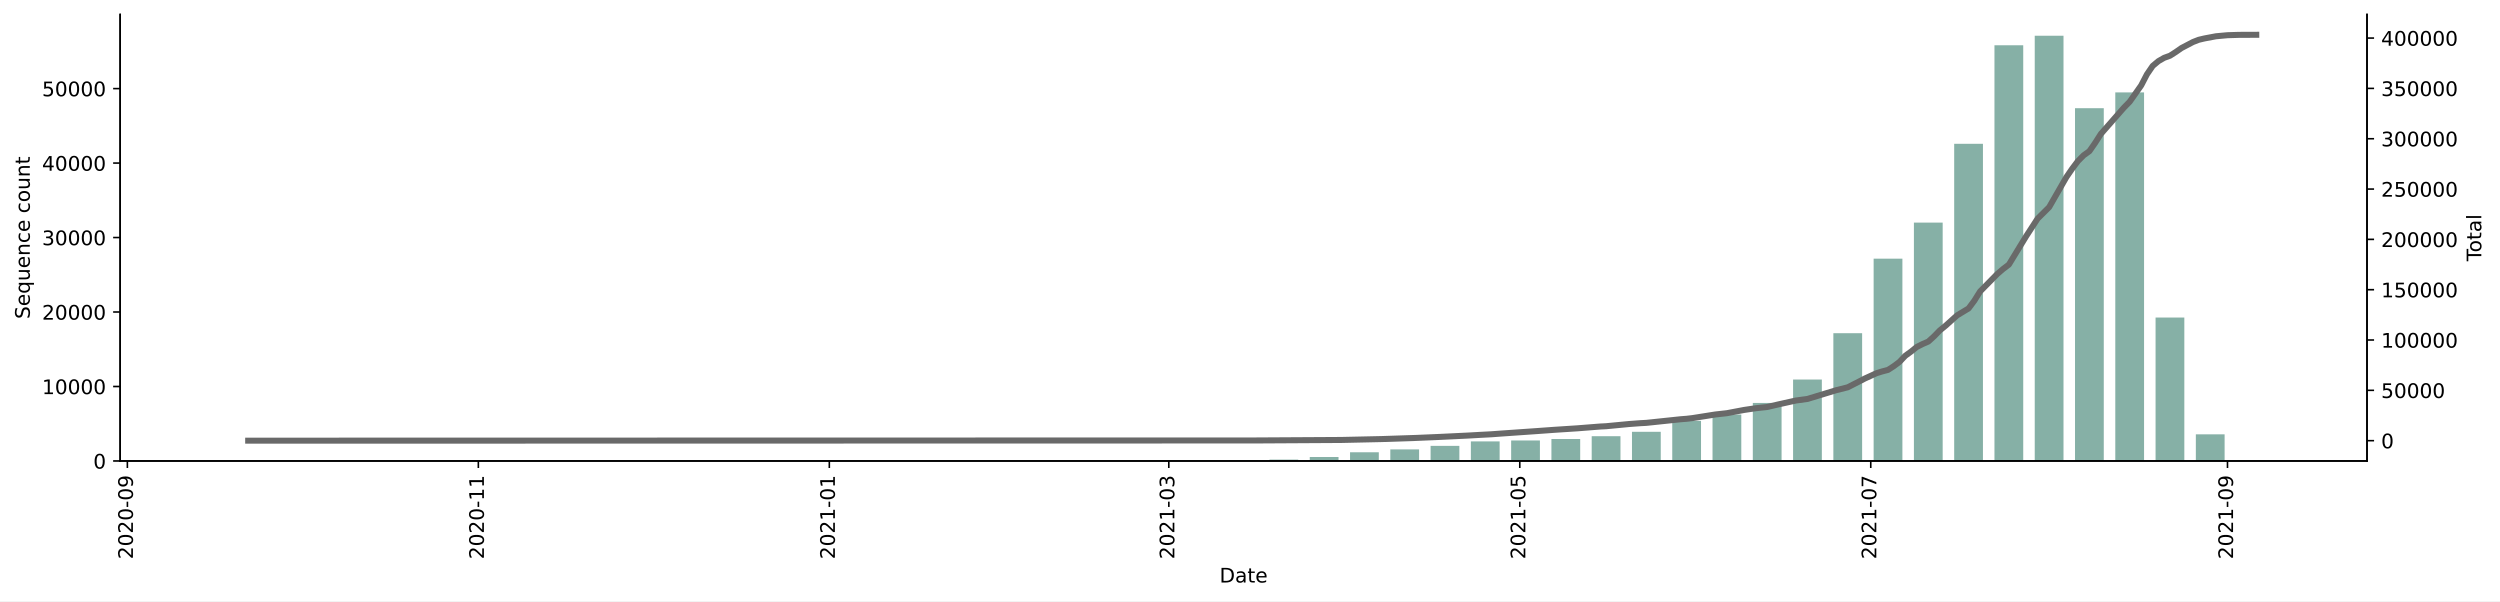
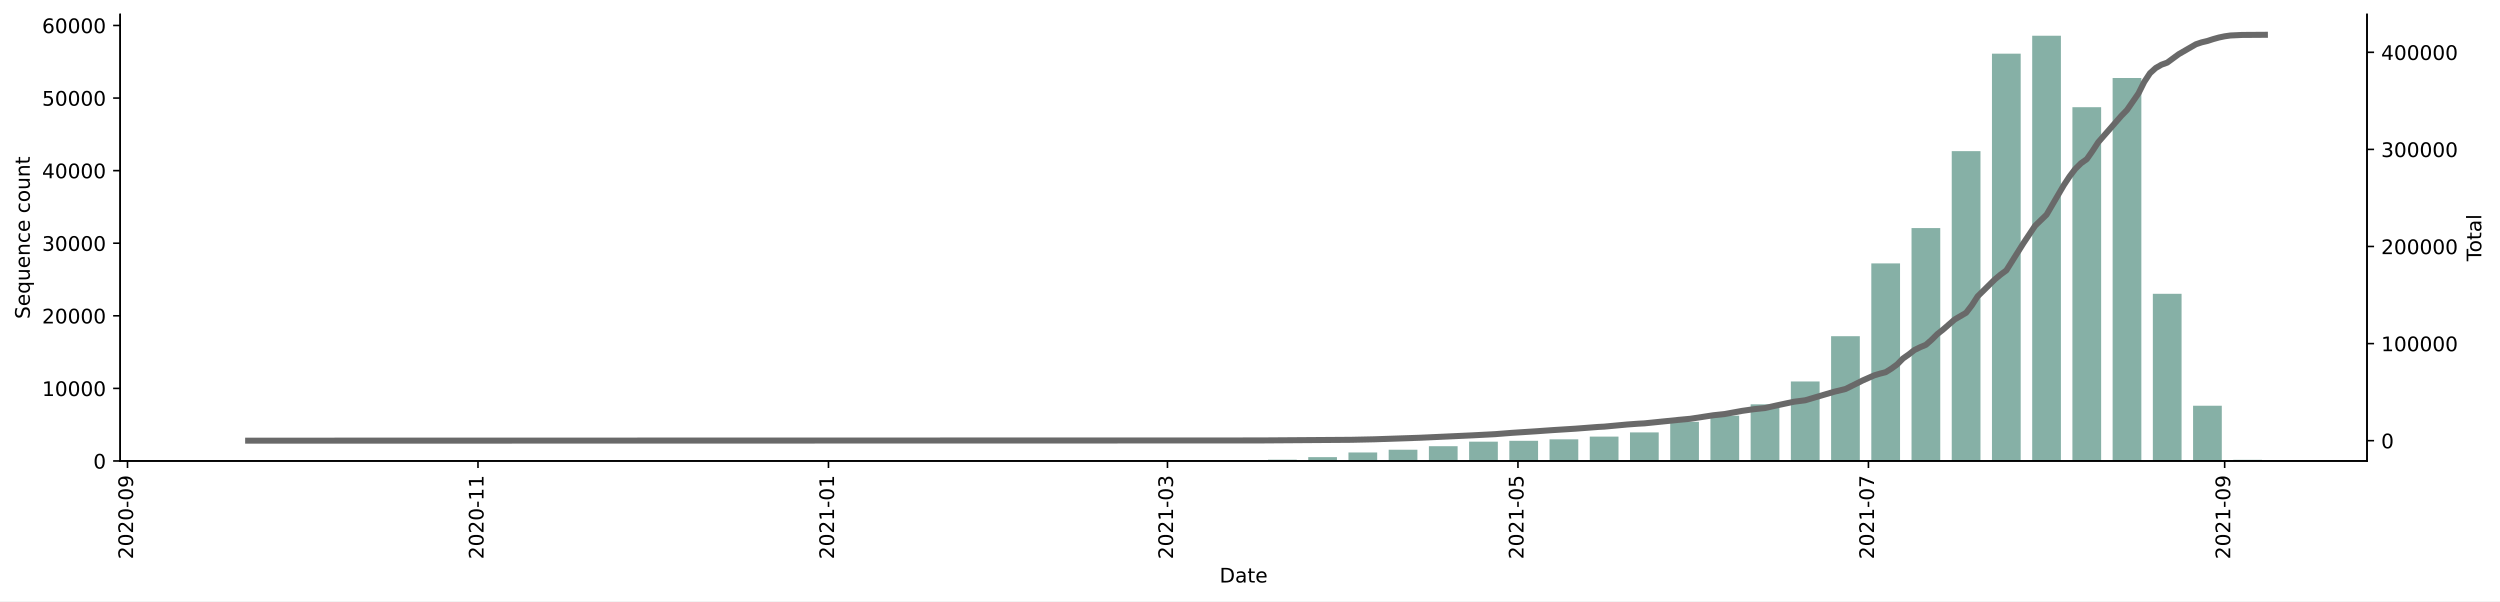
<svg xmlns="http://www.w3.org/2000/svg" xmlns:xlink="http://www.w3.org/1999/xlink" height="298.621pt" version="1.1" viewBox="0 0 1241.744 298.621" width="1241.744pt">
  <defs>
    <style type="text/css">*{stroke-linecap:butt;stroke-linejoin:round;}</style>
  </defs>
  <g id="figure_1">
    <g id="patch_1">
      <path d="M 0 298.621  L 1241.744 298.621  L 1241.744 0  L 0 0  z " style="fill:#ffffff;" />
    </g>
    <g id="axes_1">
      <g id="patch_2">
        <path d="M 59.691 228.96  L 1175.691 228.96  L 1175.691 7.2  L 59.691 7.2  z " style="fill:#ffffff;" />
      </g>
      <g id="patch_3">
-         <path clip-path="url(#p91a23edff7)" d="M 110.418 228.96  L 124.707 228.96  L 124.707 228.956  L 110.418 228.956  z " style="fill:#86b0a6;" />
+         <path clip-path="url(#p8ba71cfd60)" d="M 110.418 228.96  L 124.687 228.96  L 124.687 228.956  L 110.418 228.956  z " style="fill:#86b0a6;" />
      </g>
      <g id="patch_4">
-         <path clip-path="url(#p91a23edff7)" d="M 210.444 228.96  L 224.733 228.96  L 224.733 228.956  L 210.444 228.956  z " style="fill:#86b0a6;" />
+         <path clip-path="url(#p8ba71cfd60)" d="M 210.303 228.96  L 224.572 228.96  L 224.572 228.956  L 210.303 228.956  z " style="fill:#86b0a6;" />
      </g>
      <g id="patch_5">
-         <path clip-path="url(#p91a23edff7)" d="M 230.449 228.96  L 244.738 228.96  L 244.738 228.956  L 230.449 228.956  z " style="fill:#86b0a6;" />
+         <path clip-path="url(#p8ba71cfd60)" d="M 230.28 228.96  L 244.549 228.96  L 244.549 228.956  L 230.28 228.956  z " style="fill:#86b0a6;" />
      </g>
      <g id="patch_6">
-         <path clip-path="url(#p91a23edff7)" d="M 270.459 228.96  L 284.748 228.96  L 284.748 228.956  L 270.459 228.956  z " style="fill:#86b0a6;" />
+         <path clip-path="url(#p8ba71cfd60)" d="M 270.234 228.96  L 284.503 228.96  L 284.503 228.956  L 270.234 228.956  z " style="fill:#86b0a6;" />
      </g>
      <g id="patch_7">
-         <path clip-path="url(#p91a23edff7)" d="M 330.474 228.96  L 344.764 228.96  L 344.764 228.949  L 330.474 228.949  z " style="fill:#86b0a6;" />
+         <path clip-path="url(#p8ba71cfd60)" d="M 330.165 228.96  L 344.434 228.96  L 344.434 228.949  L 330.165 228.949  z " style="fill:#86b0a6;" />
      </g>
      <g id="patch_8">
-         <path clip-path="url(#p91a23edff7)" d="M 350.479 228.96  L 364.769 228.96  L 364.769 228.956  L 350.479 228.956  z " style="fill:#86b0a6;" />
+         <path clip-path="url(#p8ba71cfd60)" d="M 350.142 228.96  L 364.411 228.96  L 364.411 228.956  L 350.142 228.956  z " style="fill:#86b0a6;" />
      </g>
      <g id="patch_9">
-         <path clip-path="url(#p91a23edff7)" d="M 410.495 228.96  L 424.784 228.96  L 424.784 228.916  L 410.495 228.916  z " style="fill:#86b0a6;" />
+         <path clip-path="url(#p8ba71cfd60)" d="M 410.073 228.96  L 424.342 228.96  L 424.342 228.917  L 410.073 228.917  z " style="fill:#86b0a6;" />
      </g>
      <g id="patch_10">
-         <path clip-path="url(#p91a23edff7)" d="M 430.5 228.96  L 444.789 228.96  L 444.789 228.953  L 430.5 228.953  z " style="fill:#86b0a6;" />
+         <path clip-path="url(#p8ba71cfd60)" d="M 430.05 228.96  L 444.319 228.96  L 444.319 228.953  L 430.05 228.953  z " style="fill:#86b0a6;" />
      </g>
      <g id="patch_11">
-         <path clip-path="url(#p91a23edff7)" d="M 450.505 228.96  L 464.794 228.96  L 464.794 228.956  L 450.505 228.956  z " style="fill:#86b0a6;" />
+         <path clip-path="url(#p8ba71cfd60)" d="M 450.027 228.96  L 464.296 228.96  L 464.296 228.956  L 450.027 228.956  z " style="fill:#86b0a6;" />
      </g>
      <g id="patch_12">
-         <path clip-path="url(#p91a23edff7)" d="M 470.51 228.96  L 484.799 228.96  L 484.799 228.949  L 470.51 228.949  z " style="fill:#86b0a6;" />
+         <path clip-path="url(#p8ba71cfd60)" d="M 470.004 228.96  L 484.273 228.96  L 484.273 228.949  L 470.004 228.949  z " style="fill:#86b0a6;" />
      </g>
      <g id="patch_13">
-         <path clip-path="url(#p91a23edff7)" d="M 490.515 228.96  L 504.805 228.96  L 504.805 228.875  L 490.515 228.875  z " style="fill:#86b0a6;" />
+         <path clip-path="url(#p8ba71cfd60)" d="M 489.981 228.96  L 504.25 228.96  L 504.25 228.877  L 489.981 228.877  z " style="fill:#86b0a6;" />
      </g>
      <g id="patch_14">
-         <path clip-path="url(#p91a23edff7)" d="M 510.52 228.96  L 524.81 228.96  L 524.81 228.927  L 510.52 228.927  z " style="fill:#86b0a6;" />
+         <path clip-path="url(#p8ba71cfd60)" d="M 509.958 228.96  L 524.227 228.96  L 524.227 228.928  L 509.958 228.928  z " style="fill:#86b0a6;" />
      </g>
      <g id="patch_15">
-         <path clip-path="url(#p91a23edff7)" d="M 530.525 228.96  L 544.815 228.96  L 544.815 228.956  L 530.525 228.956  z " style="fill:#86b0a6;" />
+         <path clip-path="url(#p8ba71cfd60)" d="M 529.935 228.96  L 544.204 228.96  L 544.204 228.956  L 529.935 228.956  z " style="fill:#86b0a6;" />
      </g>
      <g id="patch_16">
-         <path clip-path="url(#p91a23edff7)" d="M 550.531 228.96  L 564.82 228.96  L 564.82 228.942  L 550.531 228.942  z " style="fill:#86b0a6;" />
+         <path clip-path="url(#p8ba71cfd60)" d="M 549.912 228.96  L 564.181 228.96  L 564.181 228.942  L 549.912 228.942  z " style="fill:#86b0a6;" />
      </g>
      <g id="patch_17">
-         <path clip-path="url(#p91a23edff7)" d="M 570.536 228.96  L 584.825 228.96  L 584.825 228.771  L 570.536 228.771  z " style="fill:#86b0a6;" />
+         <path clip-path="url(#p8ba71cfd60)" d="M 569.889 228.96  L 584.158 228.96  L 584.158 228.776  L 569.889 228.776  z " style="fill:#86b0a6;" />
      </g>
      <g id="patch_18">
-         <path clip-path="url(#p91a23edff7)" d="M 590.541 228.96  L 604.83 228.96  L 604.83 228.768  L 590.541 228.768  z " style="fill:#86b0a6;" />
+         <path clip-path="url(#p8ba71cfd60)" d="M 589.866 228.96  L 604.135 228.96  L 604.135 228.773  L 589.866 228.773  z " style="fill:#86b0a6;" />
      </g>
      <g id="patch_19">
-         <path clip-path="url(#p91a23edff7)" d="M 610.546 228.96  L 624.835 228.96  L 624.835 228.553  L 610.546 228.553  z " style="fill:#86b0a6;" />
+         <path clip-path="url(#p8ba71cfd60)" d="M 609.843 228.96  L 624.112 228.96  L 624.112 228.563  L 609.843 228.563  z " style="fill:#86b0a6;" />
      </g>
      <g id="patch_20">
-         <path clip-path="url(#p91a23edff7)" d="M 630.551 228.96  L 644.84 228.96  L 644.84 228.283  L 630.551 228.283  z " style="fill:#86b0a6;" />
+         <path clip-path="url(#p8ba71cfd60)" d="M 629.82 228.96  L 644.089 228.96  L 644.089 228.3  L 629.82 228.3  z " style="fill:#86b0a6;" />
      </g>
      <g id="patch_21">
-         <path clip-path="url(#p91a23edff7)" d="M 650.556 228.96  L 664.846 228.96  L 664.846 227.007  L 650.556 227.007  z " style="fill:#86b0a6;" />
+         <path clip-path="url(#p8ba71cfd60)" d="M 649.796 228.96  L 664.066 228.96  L 664.066 227.053  L 649.796 227.053  z " style="fill:#86b0a6;" />
      </g>
      <g id="patch_22">
-         <path clip-path="url(#p91a23edff7)" d="M 670.561 228.96  L 684.851 228.96  L 684.851 224.629  L 670.561 224.629  z " style="fill:#86b0a6;" />
+         <path clip-path="url(#p8ba71cfd60)" d="M 669.773 228.96  L 684.043 228.96  L 684.043 224.738  L 669.773 224.738  z " style="fill:#86b0a6;" />
      </g>
      <g id="patch_23">
-         <path clip-path="url(#p91a23edff7)" d="M 690.566 228.96  L 704.856 228.96  L 704.856 223.23  L 690.566 223.23  z " style="fill:#86b0a6;" />
+         <path clip-path="url(#p8ba71cfd60)" d="M 689.75 228.96  L 704.02 228.96  L 704.02 223.376  L 689.75 223.376  z " style="fill:#86b0a6;" />
      </g>
      <g id="patch_24">
-         <path clip-path="url(#p91a23edff7)" d="M 710.572 228.96  L 724.861 228.96  L 724.861 221.474  L 710.572 221.474  z " style="fill:#86b0a6;" />
+         <path clip-path="url(#p8ba71cfd60)" d="M 709.727 228.96  L 723.997 228.96  L 723.997 221.624  L 709.727 221.624  z " style="fill:#86b0a6;" />
      </g>
      <g id="patch_25">
-         <path clip-path="url(#p91a23edff7)" d="M 730.577 228.96  L 744.866 228.96  L 744.866 219.251  L 730.577 219.251  z " style="fill:#86b0a6;" />
+         <path clip-path="url(#p8ba71cfd60)" d="M 729.704 228.96  L 743.974 228.96  L 743.974 219.36  L 729.704 219.36  z " style="fill:#86b0a6;" />
      </g>
      <g id="patch_26">
-         <path clip-path="url(#p91a23edff7)" d="M 750.582 228.96  L 764.871 228.96  L 764.871 218.762  L 750.582 218.762  z " style="fill:#86b0a6;" />
+         <path clip-path="url(#p8ba71cfd60)" d="M 749.681 228.96  L 763.951 228.96  L 763.951 218.956  L 749.681 218.956  z " style="fill:#86b0a6;" />
      </g>
      <g id="patch_27">
-         <path clip-path="url(#p91a23edff7)" d="M 770.587 228.96  L 784.876 228.96  L 784.876 218.037  L 770.587 218.037  z " style="fill:#86b0a6;" />
+         <path clip-path="url(#p8ba71cfd60)" d="M 769.658 228.96  L 783.928 228.96  L 783.928 218.22  L 769.658 218.22  z " style="fill:#86b0a6;" />
      </g>
      <g id="patch_28">
-         <path clip-path="url(#p91a23edff7)" d="M 790.592 228.96  L 804.881 228.96  L 804.881 216.665  L 790.592 216.665  z " style="fill:#86b0a6;" />
+         <path clip-path="url(#p8ba71cfd60)" d="M 789.635 228.96  L 803.905 228.96  L 803.905 216.872  L 789.635 216.872  z " style="fill:#86b0a6;" />
      </g>
      <g id="patch_29">
-         <path clip-path="url(#p91a23edff7)" d="M 810.597 228.96  L 824.887 228.96  L 824.887 214.461  L 810.597 214.461  z " style="fill:#86b0a6;" />
+         <path clip-path="url(#p8ba71cfd60)" d="M 809.612 228.96  L 823.882 228.96  L 823.882 214.781  L 809.612 214.781  z " style="fill:#86b0a6;" />
      </g>
      <g id="patch_30">
-         <path clip-path="url(#p91a23edff7)" d="M 830.602 228.96  L 844.892 228.96  L 844.892 209.034  L 830.602 209.034  z " style="fill:#86b0a6;" />
+         <path clip-path="url(#p8ba71cfd60)" d="M 829.589 228.96  L 843.859 228.96  L 843.859 209.507  L 829.589 209.507  z " style="fill:#86b0a6;" />
      </g>
      <g id="patch_31">
-         <path clip-path="url(#p91a23edff7)" d="M 850.607 228.96  L 864.897 228.96  L 864.897 205.901  L 850.607 205.901  z " style="fill:#86b0a6;" />
+         <path clip-path="url(#p8ba71cfd60)" d="M 849.566 228.96  L 863.836 228.96  L 863.836 206.475  L 849.566 206.475  z " style="fill:#86b0a6;" />
      </g>
      <g id="patch_32">
-         <path clip-path="url(#p91a23edff7)" d="M 870.613 228.96  L 884.902 228.96  L 884.902 200.135  L 870.613 200.135  z " style="fill:#86b0a6;" />
+         <path clip-path="url(#p8ba71cfd60)" d="M 869.543 228.96  L 883.813 228.96  L 883.813 200.844  L 869.543 200.844  z " style="fill:#86b0a6;" />
      </g>
      <g id="patch_33">
-         <path clip-path="url(#p91a23edff7)" d="M 890.618 228.96  L 904.907 228.96  L 904.907 188.498  L 890.618 188.498  z " style="fill:#86b0a6;" />
+         <path clip-path="url(#p8ba71cfd60)" d="M 889.52 228.96  L 903.79 228.96  L 903.79 189.466  L 889.52 189.466  z " style="fill:#86b0a6;" />
      </g>
      <g id="patch_34">
-         <path clip-path="url(#p91a23edff7)" d="M 910.623 228.96  L 924.912 228.96  L 924.912 165.503  L 910.623 165.503  z " style="fill:#86b0a6;" />
+         <path clip-path="url(#p8ba71cfd60)" d="M 909.497 228.96  L 923.767 228.96  L 923.767 166.991  L 909.497 166.991  z " style="fill:#86b0a6;" />
      </g>
      <g id="patch_35">
-         <path clip-path="url(#p91a23edff7)" d="M 930.628 228.96  L 944.917 228.96  L 944.917 128.485  L 930.628 128.485  z " style="fill:#86b0a6;" />
+         <path clip-path="url(#p8ba71cfd60)" d="M 929.474 228.96  L 943.744 228.96  L 943.744 130.835  L 929.474 130.835  z " style="fill:#86b0a6;" />
      </g>
      <g id="patch_36">
-         <path clip-path="url(#p91a23edff7)" d="M 950.633 228.96  L 964.922 228.96  L 964.922 110.553  L 950.633 110.553  z " style="fill:#86b0a6;" />
+         <path clip-path="url(#p8ba71cfd60)" d="M 949.451 228.96  L 963.721 228.96  L 963.721 113.275  L 949.451 113.275  z " style="fill:#86b0a6;" />
      </g>
      <g id="patch_37">
-         <path clip-path="url(#p91a23edff7)" d="M 970.638 228.96  L 984.928 228.96  L 984.928 71.434  L 970.638 71.434  z " style="fill:#86b0a6;" />
+         <path clip-path="url(#p8ba71cfd60)" d="M 969.428 228.96  L 983.698 228.96  L 983.698 75.06  L 969.428 75.06  z " style="fill:#86b0a6;" />
      </g>
      <g id="patch_38">
-         <path clip-path="url(#p91a23edff7)" d="M 990.643 228.96  L 1004.933 228.96  L 1004.933 22.472  L 990.643 22.472  z " style="fill:#86b0a6;" />
+         <path clip-path="url(#p8ba71cfd60)" d="M 989.405 228.96  L 1003.675 228.96  L 1003.675 26.65  L 989.405 26.65  z " style="fill:#86b0a6;" />
      </g>
      <g id="patch_39">
-         <path clip-path="url(#p91a23edff7)" d="M 1010.648 228.96  L 1024.938 228.96  L 1024.938 17.76  L 1010.648 17.76  z " style="fill:#86b0a6;" />
+         <path clip-path="url(#p8ba71cfd60)" d="M 1009.382 228.96  L 1023.652 228.96  L 1023.652 17.76  L 1009.382 17.76  z " style="fill:#86b0a6;" />
      </g>
      <g id="patch_40">
-         <path clip-path="url(#p91a23edff7)" d="M 1030.653 228.96  L 1044.943 228.96  L 1044.943 53.728  L 1030.653 53.728  z " style="fill:#86b0a6;" />
+         <path clip-path="url(#p8ba71cfd60)" d="M 1029.359 228.96  L 1043.628 228.96  L 1043.628 53.238  L 1029.359 53.238  z " style="fill:#86b0a6;" />
      </g>
      <g id="patch_41">
-         <path clip-path="url(#p91a23edff7)" d="M 1050.659 228.96  L 1064.948 228.96  L 1064.948 45.879  L 1050.659 45.879  z " style="fill:#86b0a6;" />
+         <path clip-path="url(#p8ba71cfd60)" d="M 1049.336 228.96  L 1063.605 228.96  L 1063.605 38.728  L 1049.336 38.728  z " style="fill:#86b0a6;" />
      </g>
      <g id="patch_42">
-         <path clip-path="url(#p91a23edff7)" d="M 1070.664 228.96  L 1084.953 228.96  L 1084.953 157.728  L 1070.664 157.728  z " style="fill:#86b0a6;" />
+         <path clip-path="url(#p8ba71cfd60)" d="M 1069.313 228.96  L 1083.582 228.96  L 1083.582 145.923  L 1069.313 145.923  z " style="fill:#86b0a6;" />
      </g>
      <g id="patch_43">
-         <path clip-path="url(#p91a23edff7)" d="M 1090.669 228.96  L 1104.958 228.96  L 1104.958 215.744  L 1090.669 215.744  z " style="fill:#86b0a6;" />
+         <path clip-path="url(#p8ba71cfd60)" d="M 1089.29 228.96  L 1103.559 228.96  L 1103.559 201.532  L 1089.29 201.532  z " style="fill:#86b0a6;" />
      </g>
      <g id="patch_44">
-         <path clip-path="url(#p91a23edff7)" d="M 1110.674 228.96  L 1124.963 228.96  L 1124.963 228.779  L 1110.674 228.779  z " style="fill:#86b0a6;" />
+         <path clip-path="url(#p8ba71cfd60)" d="M 1109.267 228.96  L 1123.536 228.96  L 1123.536 228.369  L 1109.267 228.369  z " style="fill:#86b0a6;" />
      </g>
      <g id="matplotlib.axis_1">
        <g id="xtick_1">
          <g id="line2d_1">
            <defs>
-               <path d="M 0 0  L 0 3.5  " id="md6363030e8" style="stroke:#000000;stroke-width:0.8;" />
+               <path d="M 0 0  L 0 3.5  " id="m6dfc26ac81" style="stroke:#000000;stroke-width:0.8;" />
            </defs>
            <g>
-               <use style="stroke:#000000;stroke-width:0.8;" x="63.263" xlink:href="#md6363030e8" y="228.96" />
+               <use style="stroke:#000000;stroke-width:0.8;" x="63.329" xlink:href="#m6dfc26ac81" y="228.96" />
            </g>
          </g>
          <g id="text_1">
-             <g transform="translate(66.02234 277.7428)rotate(-90)scale(0.1 -0.1)">
+             <g transform="translate(66.08867 277.7428)rotate(-90)scale(0.1 -0.1)">
              <defs>
                <path d="M 1228 531  L 3431 531  L 3431 0  L 469 0  L 469 531  Q 828 903 1448 1529  Q 2069 2156 2228 2338  Q 2531 2678 2651 2914  Q 2772 3150 2772 3378  Q 2772 3750 2511 3984  Q 2250 4219 1831 4219  Q 1534 4219 1204 4116  Q 875 4013 500 3803  L 500 4441  Q 881 4594 1212 4672  Q 1544 4750 1819 4750  Q 2544 4750 2975 4387  Q 3406 4025 3406 3419  Q 3406 3131 3298 2873  Q 3191 2616 2906 2266  Q 2828 2175 2409 1742  Q 1991 1309 1228 531  z " id="DejaVuSans-32" transform="scale(0.015625)" />
                <path d="M 2034 4250  Q 1547 4250 1301 3770  Q 1056 3291 1056 2328  Q 1056 1369 1301 889  Q 1547 409 2034 409  Q 2525 409 2770 889  Q 3016 1369 3016 2328  Q 3016 3291 2770 3770  Q 2525 4250 2034 4250  z M 2034 4750  Q 2819 4750 3233 4129  Q 3647 3509 3647 2328  Q 3647 1150 3233 529  Q 2819 -91 2034 -91  Q 1250 -91 836 529  Q 422 1150 422 2328  Q 422 3509 836 4129  Q 1250 4750 2034 4750  z " id="DejaVuSans-30" transform="scale(0.015625)" />
                <path d="M 313 2009  L 1997 2009  L 1997 1497  L 313 1497  L 313 2009  z " id="DejaVuSans-2d" transform="scale(0.015625)" />
                <path d="M 703 97  L 703 672  Q 941 559 1184 500  Q 1428 441 1663 441  Q 2288 441 2617 861  Q 2947 1281 2994 2138  Q 2813 1869 2534 1725  Q 2256 1581 1919 1581  Q 1219 1581 811 2004  Q 403 2428 403 3163  Q 403 3881 828 4315  Q 1253 4750 1959 4750  Q 2769 4750 3195 4129  Q 3622 3509 3622 2328  Q 3622 1225 3098 567  Q 2575 -91 1691 -91  Q 1453 -91 1209 -44  Q 966 3 703 97  z M 1959 2075  Q 2384 2075 2632 2365  Q 2881 2656 2881 3163  Q 2881 3666 2632 3958  Q 2384 4250 1959 4250  Q 1534 4250 1286 3958  Q 1038 3666 1038 3163  Q 1038 2656 1286 2365  Q 1534 2075 1959 2075  z " id="DejaVuSans-39" transform="scale(0.015625)" />
              </defs>
              <use xlink:href="#DejaVuSans-32" />
              <use x="63.623" xlink:href="#DejaVuSans-30" />
              <use x="127.246" xlink:href="#DejaVuSans-32" />
              <use x="190.869" xlink:href="#DejaVuSans-30" />
              <use x="254.492" xlink:href="#DejaVuSans-2d" />
              <use x="290.576" xlink:href="#DejaVuSans-30" />
              <use x="354.199" xlink:href="#DejaVuSans-39" />
            </g>
          </g>
        </g>
        <g id="xtick_2">
          <g id="line2d_2">
            <g>
-               <use style="stroke:#000000;stroke-width:0.8;" x="237.593" xlink:href="#md6363030e8" y="228.96" />
+               <use style="stroke:#000000;stroke-width:0.8;" x="237.414" xlink:href="#m6dfc26ac81" y="228.96" />
            </g>
          </g>
          <g id="text_2">
-             <g transform="translate(240.3527 277.7428)rotate(-90)scale(0.1 -0.1)">
+             <g transform="translate(240.1738 277.7428)rotate(-90)scale(0.1 -0.1)">
              <defs>
                <path d="M 794 531  L 1825 531  L 1825 4091  L 703 3866  L 703 4441  L 1819 4666  L 2450 4666  L 2450 531  L 3481 531  L 3481 0  L 794 0  L 794 531  z " id="DejaVuSans-31" transform="scale(0.015625)" />
              </defs>
              <use xlink:href="#DejaVuSans-32" />
              <use x="63.623" xlink:href="#DejaVuSans-30" />
              <use x="127.246" xlink:href="#DejaVuSans-32" />
              <use x="190.869" xlink:href="#DejaVuSans-30" />
              <use x="254.492" xlink:href="#DejaVuSans-2d" />
              <use x="290.576" xlink:href="#DejaVuSans-31" />
              <use x="354.199" xlink:href="#DejaVuSans-31" />
            </g>
          </g>
        </g>
        <g id="xtick_3">
          <g id="line2d_3">
            <g>
-               <use style="stroke:#000000;stroke-width:0.8;" x="411.924" xlink:href="#md6363030e8" y="228.96" />
+               <use style="stroke:#000000;stroke-width:0.8;" x="411.5" xlink:href="#m6dfc26ac81" y="228.96" />
            </g>
          </g>
          <g id="text_3">
-             <g transform="translate(414.683 277.7428)rotate(-90)scale(0.1 -0.1)">
+             <g transform="translate(414.259 277.7428)rotate(-90)scale(0.1 -0.1)">
              <use xlink:href="#DejaVuSans-32" />
              <use x="63.623" xlink:href="#DejaVuSans-30" />
              <use x="127.246" xlink:href="#DejaVuSans-32" />
              <use x="190.869" xlink:href="#DejaVuSans-31" />
              <use x="254.492" xlink:href="#DejaVuSans-2d" />
              <use x="290.576" xlink:href="#DejaVuSans-30" />
              <use x="354.199" xlink:href="#DejaVuSans-31" />
            </g>
          </g>
        </g>
        <g id="xtick_4">
          <g id="line2d_4">
            <g>
-               <use style="stroke:#000000;stroke-width:0.8;" x="580.538" xlink:href="#md6363030e8" y="228.96" />
+               <use style="stroke:#000000;stroke-width:0.8;" x="579.877" xlink:href="#m6dfc26ac81" y="228.96" />
            </g>
          </g>
          <g id="text_4">
-             <g transform="translate(583.2976 277.7428)rotate(-90)scale(0.1 -0.1)">
+             <g transform="translate(582.6364 277.7428)rotate(-90)scale(0.1 -0.1)">
              <defs>
                <path d="M 2597 2516  Q 3050 2419 3304 2112  Q 3559 1806 3559 1356  Q 3559 666 3084 287  Q 2609 -91 1734 -91  Q 1441 -91 1130 -33  Q 819 25 488 141  L 488 750  Q 750 597 1062 519  Q 1375 441 1716 441  Q 2309 441 2620 675  Q 2931 909 2931 1356  Q 2931 1769 2642 2001  Q 2353 2234 1838 2234  L 1294 2234  L 1294 2753  L 1863 2753  Q 2328 2753 2575 2939  Q 2822 3125 2822 3475  Q 2822 3834 2567 4026  Q 2313 4219 1838 4219  Q 1578 4219 1281 4162  Q 984 4106 628 3988  L 628 4550  Q 988 4650 1302 4700  Q 1616 4750 1894 4750  Q 2613 4750 3031 4423  Q 3450 4097 3450 3541  Q 3450 3153 3228 2886  Q 3006 2619 2597 2516  z " id="DejaVuSans-33" transform="scale(0.015625)" />
              </defs>
              <use xlink:href="#DejaVuSans-32" />
              <use x="63.623" xlink:href="#DejaVuSans-30" />
              <use x="127.246" xlink:href="#DejaVuSans-32" />
              <use x="190.869" xlink:href="#DejaVuSans-31" />
              <use x="254.492" xlink:href="#DejaVuSans-2d" />
              <use x="290.576" xlink:href="#DejaVuSans-30" />
              <use x="354.199" xlink:href="#DejaVuSans-33" />
            </g>
          </g>
        </g>
        <g id="xtick_5">
          <g id="line2d_5">
            <g>
-               <use style="stroke:#000000;stroke-width:0.8;" x="754.869" xlink:href="#md6363030e8" y="228.96" />
+               <use style="stroke:#000000;stroke-width:0.8;" x="753.962" xlink:href="#m6dfc26ac81" y="228.96" />
            </g>
          </g>
          <g id="text_5">
-             <g transform="translate(757.628 277.7428)rotate(-90)scale(0.1 -0.1)">
+             <g transform="translate(756.7216 277.7428)rotate(-90)scale(0.1 -0.1)">
              <defs>
                <path d="M 691 4666  L 3169 4666  L 3169 4134  L 1269 4134  L 1269 2991  Q 1406 3038 1543 3061  Q 1681 3084 1819 3084  Q 2600 3084 3056 2656  Q 3513 2228 3513 1497  Q 3513 744 3044 326  Q 2575 -91 1722 -91  Q 1428 -91 1123 -41  Q 819 9 494 109  L 494 744  Q 775 591 1075 516  Q 1375 441 1709 441  Q 2250 441 2565 725  Q 2881 1009 2881 1497  Q 2881 1984 2565 2268  Q 2250 2553 1709 2553  Q 1456 2553 1204 2497  Q 953 2441 691 2322  L 691 4666  z " id="DejaVuSans-35" transform="scale(0.015625)" />
              </defs>
              <use xlink:href="#DejaVuSans-32" />
              <use x="63.623" xlink:href="#DejaVuSans-30" />
              <use x="127.246" xlink:href="#DejaVuSans-32" />
              <use x="190.869" xlink:href="#DejaVuSans-31" />
              <use x="254.492" xlink:href="#DejaVuSans-2d" />
              <use x="290.576" xlink:href="#DejaVuSans-30" />
              <use x="354.199" xlink:href="#DejaVuSans-35" />
            </g>
          </g>
        </g>
        <g id="xtick_6">
          <g id="line2d_6">
            <g>
-               <use style="stroke:#000000;stroke-width:0.8;" x="929.199" xlink:href="#md6363030e8" y="228.96" />
+               <use style="stroke:#000000;stroke-width:0.8;" x="928.047" xlink:href="#m6dfc26ac81" y="228.96" />
            </g>
          </g>
          <g id="text_6">
-             <g transform="translate(931.9583 277.7428)rotate(-90)scale(0.1 -0.1)">
+             <g transform="translate(930.8067 277.7428)rotate(-90)scale(0.1 -0.1)">
              <defs>
                <path d="M 525 4666  L 3525 4666  L 3525 4397  L 1831 0  L 1172 0  L 2766 4134  L 525 4134  L 525 4666  z " id="DejaVuSans-37" transform="scale(0.015625)" />
              </defs>
              <use xlink:href="#DejaVuSans-32" />
              <use x="63.623" xlink:href="#DejaVuSans-30" />
              <use x="127.246" xlink:href="#DejaVuSans-32" />
              <use x="190.869" xlink:href="#DejaVuSans-31" />
              <use x="254.492" xlink:href="#DejaVuSans-2d" />
              <use x="290.576" xlink:href="#DejaVuSans-30" />
              <use x="354.199" xlink:href="#DejaVuSans-37" />
            </g>
          </g>
        </g>
        <g id="xtick_7">
          <g id="line2d_7">
            <g>
-               <use style="stroke:#000000;stroke-width:0.8;" x="1106.387" xlink:href="#md6363030e8" y="228.96" />
+               <use style="stroke:#000000;stroke-width:0.8;" x="1104.986" xlink:href="#m6dfc26ac81" y="228.96" />
            </g>
          </g>
          <g id="text_7">
-             <g transform="translate(1109.147 277.7428)rotate(-90)scale(0.1 -0.1)">
+             <g transform="translate(1107.746 277.7428)rotate(-90)scale(0.1 -0.1)">
              <use xlink:href="#DejaVuSans-32" />
              <use x="63.623" xlink:href="#DejaVuSans-30" />
              <use x="127.246" xlink:href="#DejaVuSans-32" />
              <use x="190.869" xlink:href="#DejaVuSans-31" />
              <use x="254.492" xlink:href="#DejaVuSans-2d" />
              <use x="290.576" xlink:href="#DejaVuSans-30" />
              <use x="354.199" xlink:href="#DejaVuSans-39" />
            </g>
          </g>
        </g>
        <g id="text_8">
          <g transform="translate(605.7398 289.3413)scale(0.1 -0.1)">
            <defs>
              <path d="M 1259 4147  L 1259 519  L 2022 519  Q 2988 519 3436 956  Q 3884 1394 3884 2338  Q 3884 3275 3436 3711  Q 2988 4147 2022 4147  L 1259 4147  z M 628 4666  L 1925 4666  Q 3281 4666 3915 4102  Q 4550 3538 4550 2338  Q 4550 1131 3912 565  Q 3275 0 1925 0  L 628 0  L 628 4666  z " id="DejaVuSans-44" transform="scale(0.015625)" />
              <path d="M 2194 1759  Q 1497 1759 1228 1600  Q 959 1441 959 1056  Q 959 750 1161 570  Q 1363 391 1709 391  Q 2188 391 2477 730  Q 2766 1069 2766 1631  L 2766 1759  L 2194 1759  z M 3341 1997  L 3341 0  L 2766 0  L 2766 531  Q 2569 213 2275 61  Q 1981 -91 1556 -91  Q 1019 -91 701 211  Q 384 513 384 1019  Q 384 1609 779 1909  Q 1175 2209 1959 2209  L 2766 2209  L 2766 2266  Q 2766 2663 2505 2880  Q 2244 3097 1772 3097  Q 1472 3097 1187 3025  Q 903 2953 641 2809  L 641 3341  Q 956 3463 1253 3523  Q 1550 3584 1831 3584  Q 2591 3584 2966 3190  Q 3341 2797 3341 1997  z " id="DejaVuSans-61" transform="scale(0.015625)" />
              <path d="M 1172 4494  L 1172 3500  L 2356 3500  L 2356 3053  L 1172 3053  L 1172 1153  Q 1172 725 1289 603  Q 1406 481 1766 481  L 2356 481  L 2356 0  L 1766 0  Q 1100 0 847 248  Q 594 497 594 1153  L 594 3053  L 172 3053  L 172 3500  L 594 3500  L 594 4494  L 1172 4494  z " id="DejaVuSans-74" transform="scale(0.015625)" />
              <path d="M 3597 1894  L 3597 1613  L 953 1613  Q 991 1019 1311 708  Q 1631 397 2203 397  Q 2534 397 2845 478  Q 3156 559 3463 722  L 3463 178  Q 3153 47 2828 -22  Q 2503 -91 2169 -91  Q 1331 -91 842 396  Q 353 884 353 1716  Q 353 2575 817 3079  Q 1281 3584 2069 3584  Q 2775 3584 3186 3129  Q 3597 2675 3597 1894  z M 3022 2063  Q 3016 2534 2758 2815  Q 2500 3097 2075 3097  Q 1594 3097 1305 2825  Q 1016 2553 972 2059  L 3022 2063  z " id="DejaVuSans-65" transform="scale(0.015625)" />
            </defs>
            <use xlink:href="#DejaVuSans-44" />
            <use x="77.002" xlink:href="#DejaVuSans-61" />
            <use x="138.281" xlink:href="#DejaVuSans-74" />
            <use x="177.49" xlink:href="#DejaVuSans-65" />
          </g>
        </g>
      </g>
      <g id="matplotlib.axis_2">
        <g id="ytick_1">
          <g id="line2d_8">
            <defs>
-               <path d="M 0 0  L -3.5 0  " id="m9bae1ca71c" style="stroke:#000000;stroke-width:0.8;" />
+               <path d="M 0 0  L -3.5 0  " id="m25c00eea21" style="stroke:#000000;stroke-width:0.8;" />
            </defs>
            <g>
-               <use style="stroke:#000000;stroke-width:0.8;" x="59.691" xlink:href="#m9bae1ca71c" y="228.96" />
+               <use style="stroke:#000000;stroke-width:0.8;" x="59.691" xlink:href="#m25c00eea21" y="228.96" />
            </g>
          </g>
          <g id="text_9">
            <g transform="translate(46.32812 232.7592)scale(0.1 -0.1)">
              <use xlink:href="#DejaVuSans-30" />
            </g>
          </g>
        </g>
        <g id="ytick_2">
          <g id="line2d_9">
            <g>
-               <use style="stroke:#000000;stroke-width:0.8;" x="59.691" xlink:href="#m9bae1ca71c" y="191.972" />
+               <use style="stroke:#000000;stroke-width:0.8;" x="59.691" xlink:href="#m25c00eea21" y="192.909" />
            </g>
          </g>
          <g id="text_10">
-             <g transform="translate(20.87813 195.7708)scale(0.1 -0.1)">
+             <g transform="translate(20.87813 196.7078)scale(0.1 -0.1)">
              <use xlink:href="#DejaVuSans-31" />
              <use x="63.623" xlink:href="#DejaVuSans-30" />
              <use x="127.246" xlink:href="#DejaVuSans-30" />
              <use x="190.869" xlink:href="#DejaVuSans-30" />
              <use x="254.492" xlink:href="#DejaVuSans-30" />
            </g>
          </g>
        </g>
        <g id="ytick_3">
          <g id="line2d_10">
            <g>
-               <use style="stroke:#000000;stroke-width:0.8;" x="59.691" xlink:href="#m9bae1ca71c" y="154.983" />
+               <use style="stroke:#000000;stroke-width:0.8;" x="59.691" xlink:href="#m25c00eea21" y="156.857" />
            </g>
          </g>
          <g id="text_11">
-             <g transform="translate(20.87813 158.7824)scale(0.1 -0.1)">
+             <g transform="translate(20.87813 160.6564)scale(0.1 -0.1)">
              <use xlink:href="#DejaVuSans-32" />
              <use x="63.623" xlink:href="#DejaVuSans-30" />
              <use x="127.246" xlink:href="#DejaVuSans-30" />
              <use x="190.869" xlink:href="#DejaVuSans-30" />
              <use x="254.492" xlink:href="#DejaVuSans-30" />
            </g>
          </g>
        </g>
        <g id="ytick_4">
          <g id="line2d_11">
            <g>
-               <use style="stroke:#000000;stroke-width:0.8;" x="59.691" xlink:href="#m9bae1ca71c" y="117.995" />
+               <use style="stroke:#000000;stroke-width:0.8;" x="59.691" xlink:href="#m25c00eea21" y="120.806" />
            </g>
          </g>
          <g id="text_12">
-             <g transform="translate(20.87813 121.7941)scale(0.1 -0.1)">
+             <g transform="translate(20.87813 124.605)scale(0.1 -0.1)">
              <use xlink:href="#DejaVuSans-33" />
              <use x="63.623" xlink:href="#DejaVuSans-30" />
              <use x="127.246" xlink:href="#DejaVuSans-30" />
              <use x="190.869" xlink:href="#DejaVuSans-30" />
              <use x="254.492" xlink:href="#DejaVuSans-30" />
            </g>
          </g>
        </g>
        <g id="ytick_5">
          <g id="line2d_12">
            <g>
-               <use style="stroke:#000000;stroke-width:0.8;" x="59.691" xlink:href="#m9bae1ca71c" y="81.006" />
+               <use style="stroke:#000000;stroke-width:0.8;" x="59.691" xlink:href="#m25c00eea21" y="84.754" />
            </g>
          </g>
          <g id="text_13">
-             <g transform="translate(20.87813 84.80566)scale(0.1 -0.1)">
+             <g transform="translate(20.87813 88.55356)scale(0.1 -0.1)">
              <defs>
                <path d="M 2419 4116  L 825 1625  L 2419 1625  L 2419 4116  z M 2253 4666  L 3047 4666  L 3047 1625  L 3713 1625  L 3713 1100  L 3047 1100  L 3047 0  L 2419 0  L 2419 1100  L 313 1100  L 313 1709  L 2253 4666  z " id="DejaVuSans-34" transform="scale(0.015625)" />
              </defs>
              <use xlink:href="#DejaVuSans-34" />
              <use x="63.623" xlink:href="#DejaVuSans-30" />
              <use x="127.246" xlink:href="#DejaVuSans-30" />
              <use x="190.869" xlink:href="#DejaVuSans-30" />
              <use x="254.492" xlink:href="#DejaVuSans-30" />
            </g>
          </g>
        </g>
        <g id="ytick_6">
          <g id="line2d_13">
            <g>
-               <use style="stroke:#000000;stroke-width:0.8;" x="59.691" xlink:href="#m9bae1ca71c" y="44.018" />
+               <use style="stroke:#000000;stroke-width:0.8;" x="59.691" xlink:href="#m25c00eea21" y="48.703" />
            </g>
          </g>
          <g id="text_14">
-             <g transform="translate(20.87813 47.81728)scale(0.1 -0.1)">
+             <g transform="translate(20.87813 52.50215)scale(0.1 -0.1)">
              <use xlink:href="#DejaVuSans-35" />
              <use x="63.623" xlink:href="#DejaVuSans-30" />
              <use x="127.246" xlink:href="#DejaVuSans-30" />
              <use x="190.869" xlink:href="#DejaVuSans-30" />
              <use x="254.492" xlink:href="#DejaVuSans-30" />
            </g>
          </g>
        </g>
-         <g id="text_15">
+         <g id="ytick_7">
+           <g id="line2d_14">
+             <g>
+               <use style="stroke:#000000;stroke-width:0.8;" x="59.691" xlink:href="#m25c00eea21" y="12.652" />
+             </g>
+           </g>
+           <g id="text_15">
+             <g transform="translate(20.87813 16.45073)scale(0.1 -0.1)">
+               <defs>
+                 <path d="M 2113 2584  Q 1688 2584 1439 2293  Q 1191 2003 1191 1497  Q 1191 994 1439 701  Q 1688 409 2113 409  Q 2538 409 2786 701  Q 3034 994 3034 1497  Q 3034 2003 2786 2293  Q 2538 2584 2113 2584  z M 3366 4563  L 3366 3988  Q 3128 4100 2886 4159  Q 2644 4219 2406 4219  Q 1781 4219 1451 3797  Q 1122 3375 1075 2522  Q 1259 2794 1537 2939  Q 1816 3084 2150 3084  Q 2853 3084 3261 2657  Q 3669 2231 3669 1497  Q 3669 778 3244 343  Q 2819 -91 2113 -91  Q 1303 -91 875 529  Q 447 1150 447 2328  Q 447 3434 972 4092  Q 1497 4750 2381 4750  Q 2619 4750 2861 4703  Q 3103 4656 3366 4563  z " id="DejaVuSans-36" transform="scale(0.015625)" />
+               </defs>
+               <use xlink:href="#DejaVuSans-36" />
+               <use x="63.623" xlink:href="#DejaVuSans-30" />
+               <use x="127.246" xlink:href="#DejaVuSans-30" />
+               <use x="190.869" xlink:href="#DejaVuSans-30" />
+               <use x="254.492" xlink:href="#DejaVuSans-30" />
+             </g>
+           </g>
+         </g>
+         <g id="text_16">
          <g transform="translate(14.79844 158.4402)rotate(-90)scale(0.1 -0.1)">
            <defs>
              <path d="M 3425 4513  L 3425 3897  Q 3066 4069 2747 4153  Q 2428 4238 2131 4238  Q 1616 4238 1336 4038  Q 1056 3838 1056 3469  Q 1056 3159 1242 3001  Q 1428 2844 1947 2747  L 2328 2669  Q 3034 2534 3370 2195  Q 3706 1856 3706 1288  Q 3706 609 3251 259  Q 2797 -91 1919 -91  Q 1588 -91 1214 -16  Q 841 59 441 206  L 441 856  Q 825 641 1194 531  Q 1563 422 1919 422  Q 2459 422 2753 634  Q 3047 847 3047 1241  Q 3047 1584 2836 1778  Q 2625 1972 2144 2069  L 1759 2144  Q 1053 2284 737 2584  Q 422 2884 422 3419  Q 422 4038 858 4394  Q 1294 4750 2059 4750  Q 2388 4750 2728 4690  Q 3069 4631 3425 4513  z " id="DejaVuSans-53" transform="scale(0.015625)" />
              <path d="M 947 1747  Q 947 1113 1208 752  Q 1469 391 1925 391  Q 2381 391 2643 752  Q 2906 1113 2906 1747  Q 2906 2381 2643 2742  Q 2381 3103 1925 3103  Q 1469 3103 1208 2742  Q 947 2381 947 1747  z M 2906 525  Q 2725 213 2448 61  Q 2172 -91 1784 -91  Q 1150 -91 751 415  Q 353 922 353 1747  Q 353 2572 751 3078  Q 1150 3584 1784 3584  Q 2172 3584 2448 3432  Q 2725 3281 2906 2969  L 2906 3500  L 3481 3500  L 3481 -1331  L 2906 -1331  L 2906 525  z " id="DejaVuSans-71" transform="scale(0.015625)" />
              <path d="M 544 1381  L 544 3500  L 1119 3500  L 1119 1403  Q 1119 906 1312 657  Q 1506 409 1894 409  Q 2359 409 2629 706  Q 2900 1003 2900 1516  L 2900 3500  L 3475 3500  L 3475 0  L 2900 0  L 2900 538  Q 2691 219 2414 64  Q 2138 -91 1772 -91  Q 1169 -91 856 284  Q 544 659 544 1381  z M 1991 3584  L 1991 3584  z " id="DejaVuSans-75" transform="scale(0.015625)" />
              <path d="M 3513 2113  L 3513 0  L 2938 0  L 2938 2094  Q 2938 2591 2744 2837  Q 2550 3084 2163 3084  Q 1697 3084 1428 2787  Q 1159 2491 1159 1978  L 1159 0  L 581 0  L 581 3500  L 1159 3500  L 1159 2956  Q 1366 3272 1645 3428  Q 1925 3584 2291 3584  Q 2894 3584 3203 3211  Q 3513 2838 3513 2113  z " id="DejaVuSans-6e" transform="scale(0.015625)" />
              <path d="M 3122 3366  L 3122 2828  Q 2878 2963 2633 3030  Q 2388 3097 2138 3097  Q 1578 3097 1268 2742  Q 959 2388 959 1747  Q 959 1106 1268 751  Q 1578 397 2138 397  Q 2388 397 2633 464  Q 2878 531 3122 666  L 3122 134  Q 2881 22 2623 -34  Q 2366 -91 2075 -91  Q 1284 -91 818 406  Q 353 903 353 1747  Q 353 2603 823 3093  Q 1294 3584 2113 3584  Q 2378 3584 2631 3529  Q 2884 3475 3122 3366  z " id="DejaVuSans-63" transform="scale(0.015625)" />
              <path id="DejaVuSans-20" transform="scale(0.015625)" />
              <path d="M 1959 3097  Q 1497 3097 1228 2736  Q 959 2375 959 1747  Q 959 1119 1226 758  Q 1494 397 1959 397  Q 2419 397 2687 759  Q 2956 1122 2956 1747  Q 2956 2369 2687 2733  Q 2419 3097 1959 3097  z M 1959 3584  Q 2709 3584 3137 3096  Q 3566 2609 3566 1747  Q 3566 888 3137 398  Q 2709 -91 1959 -91  Q 1206 -91 779 398  Q 353 888 353 1747  Q 353 2609 779 3096  Q 1206 3584 1959 3584  z " id="DejaVuSans-6f" transform="scale(0.015625)" />
            </defs>
            <use xlink:href="#DejaVuSans-53" />
            <use x="63.477" xlink:href="#DejaVuSans-65" />
            <use x="125" xlink:href="#DejaVuSans-71" />
            <use x="188.477" xlink:href="#DejaVuSans-75" />
            <use x="251.855" xlink:href="#DejaVuSans-65" />
            <use x="313.379" xlink:href="#DejaVuSans-6e" />
            <use x="376.758" xlink:href="#DejaVuSans-63" />
            <use x="431.738" xlink:href="#DejaVuSans-65" />
            <use x="493.262" xlink:href="#DejaVuSans-20" />
            <use x="525.049" xlink:href="#DejaVuSans-63" />
            <use x="580.029" xlink:href="#DejaVuSans-6f" />
            <use x="641.211" xlink:href="#DejaVuSans-75" />
            <use x="704.59" xlink:href="#DejaVuSans-6e" />
            <use x="767.969" xlink:href="#DejaVuSans-74" />
          </g>
        </g>
      </g>
      <g id="patch_45">
        <path d="M 59.691 228.96  L 59.691 7.2  " style="fill:none;stroke:#000000;stroke-linecap:square;stroke-linejoin:miter;stroke-width:0.8;" />
      </g>
      <g id="patch_46">
        <path d="M 1175.691 228.96  L 1175.691 7.2  " style="fill:none;stroke:#000000;stroke-linecap:square;stroke-linejoin:miter;stroke-width:0.8;" />
      </g>
      <g id="patch_47">
        <path d="M 59.691 228.96  L 1175.691 228.96  " style="fill:none;stroke:#000000;stroke-linecap:square;stroke-linejoin:miter;stroke-width:0.8;" />
      </g>
    </g>
    <g id="axes_2">
      <g id="matplotlib.axis_3">
-         <g id="ytick_7">
-           <g id="line2d_14">
+         <g id="ytick_8">
+           <g id="line2d_15">
            <defs>
-               <path d="M 0 0  L 3.5 0  " id="mc0231b424d" style="stroke:#000000;stroke-width:0.8;" />
+               <path d="M 0 0  L 3.5 0  " id="m22e361d309" style="stroke:#000000;stroke-width:0.8;" />
            </defs>
            <g>
-               <use style="stroke:#000000;stroke-width:0.8;" x="1175.691" xlink:href="#mc0231b424d" y="218.881" />
-             </g>
-           </g>
-           <g id="text_16">
+               <use style="stroke:#000000;stroke-width:0.8;" x="1175.691" xlink:href="#m22e361d309" y="218.88" />
+             </g>
+           </g>
+           <g id="text_17">
            <g transform="translate(1182.691 222.6797)scale(0.1 -0.1)">
              <use xlink:href="#DejaVuSans-30" />
            </g>
          </g>
        </g>
-         <g id="ytick_8">
-           <g id="line2d_15">
-             <g>
-               <use style="stroke:#000000;stroke-width:0.8;" x="1175.691" xlink:href="#mc0231b424d" y="193.884" />
-             </g>
-           </g>
-           <g id="text_17">
-             <g transform="translate(1182.691 197.6834)scale(0.1 -0.1)">
-               <use xlink:href="#DejaVuSans-35" />
-               <use x="63.623" xlink:href="#DejaVuSans-30" />
-               <use x="127.246" xlink:href="#DejaVuSans-30" />
-               <use x="190.869" xlink:href="#DejaVuSans-30" />
-               <use x="254.492" xlink:href="#DejaVuSans-30" />
-             </g>
-           </g>
-         </g>
        <g id="ytick_9">
          <g id="line2d_16">
            <g>
-               <use style="stroke:#000000;stroke-width:0.8;" x="1175.691" xlink:href="#mc0231b424d" y="168.888" />
+               <use style="stroke:#000000;stroke-width:0.8;" x="1175.691" xlink:href="#m22e361d309" y="170.655" />
            </g>
          </g>
          <g id="text_18">
-             <g transform="translate(1182.691 172.687)scale(0.1 -0.1)">
+             <g transform="translate(1182.691 174.4537)scale(0.1 -0.1)">
              <use xlink:href="#DejaVuSans-31" />
              <use x="63.623" xlink:href="#DejaVuSans-30" />
              <use x="127.246" xlink:href="#DejaVuSans-30" />
              <use x="190.869" xlink:href="#DejaVuSans-30" />
              <use x="254.492" xlink:href="#DejaVuSans-30" />
              <use x="318.115" xlink:href="#DejaVuSans-30" />
            </g>
          </g>
        </g>
        <g id="ytick_10">
          <g id="line2d_17">
            <g>
-               <use style="stroke:#000000;stroke-width:0.8;" x="1175.691" xlink:href="#mc0231b424d" y="143.891" />
+               <use style="stroke:#000000;stroke-width:0.8;" x="1175.691" xlink:href="#m22e361d309" y="122.429" />
            </g>
          </g>
          <g id="text_19">
-             <g transform="translate(1182.691 147.6907)scale(0.1 -0.1)">
-               <use xlink:href="#DejaVuSans-31" />
-               <use x="63.623" xlink:href="#DejaVuSans-35" />
+             <g transform="translate(1182.691 126.2278)scale(0.1 -0.1)">
+               <use xlink:href="#DejaVuSans-32" />
+               <use x="63.623" xlink:href="#DejaVuSans-30" />
              <use x="127.246" xlink:href="#DejaVuSans-30" />
              <use x="190.869" xlink:href="#DejaVuSans-30" />
              <use x="254.492" xlink:href="#DejaVuSans-30" />
              <use x="318.115" xlink:href="#DejaVuSans-30" />
            </g>
          </g>
        </g>
        <g id="ytick_11">
          <g id="line2d_18">
            <g>
-               <use style="stroke:#000000;stroke-width:0.8;" x="1175.691" xlink:href="#mc0231b424d" y="118.895" />
+               <use style="stroke:#000000;stroke-width:0.8;" x="1175.691" xlink:href="#m22e361d309" y="74.203" />
            </g>
          </g>
          <g id="text_20">
-             <g transform="translate(1182.691 122.6943)scale(0.1 -0.1)">
-               <use xlink:href="#DejaVuSans-32" />
+             <g transform="translate(1182.691 78.00178)scale(0.1 -0.1)">
+               <use xlink:href="#DejaVuSans-33" />
              <use x="63.623" xlink:href="#DejaVuSans-30" />
              <use x="127.246" xlink:href="#DejaVuSans-30" />
              <use x="190.869" xlink:href="#DejaVuSans-30" />
              <use x="254.492" xlink:href="#DejaVuSans-30" />
              <use x="318.115" xlink:href="#DejaVuSans-30" />
            </g>
          </g>
        </g>
        <g id="ytick_12">
          <g id="line2d_19">
            <g>
-               <use style="stroke:#000000;stroke-width:0.8;" x="1175.691" xlink:href="#mc0231b424d" y="93.899" />
+               <use style="stroke:#000000;stroke-width:0.8;" x="1175.691" xlink:href="#m22e361d309" y="25.977" />
            </g>
          </g>
          <g id="text_21">
-             <g transform="translate(1182.691 97.69801)scale(0.1 -0.1)">
-               <use xlink:href="#DejaVuSans-32" />
-               <use x="63.623" xlink:href="#DejaVuSans-35" />
+             <g transform="translate(1182.691 29.77581)scale(0.1 -0.1)">
+               <use xlink:href="#DejaVuSans-34" />
+               <use x="63.623" xlink:href="#DejaVuSans-30" />
              <use x="127.246" xlink:href="#DejaVuSans-30" />
              <use x="190.869" xlink:href="#DejaVuSans-30" />
              <use x="254.492" xlink:href="#DejaVuSans-30" />
              <use x="318.115" xlink:href="#DejaVuSans-30" />
            </g>
          </g>
        </g>
-         <g id="ytick_13">
-           <g id="line2d_20">
-             <g>
-               <use style="stroke:#000000;stroke-width:0.8;" x="1175.691" xlink:href="#mc0231b424d" y="68.902" />
-             </g>
-           </g>
-           <g id="text_22">
-             <g transform="translate(1182.691 72.70167)scale(0.1 -0.1)">
-               <use xlink:href="#DejaVuSans-33" />
-               <use x="63.623" xlink:href="#DejaVuSans-30" />
-               <use x="127.246" xlink:href="#DejaVuSans-30" />
-               <use x="190.869" xlink:href="#DejaVuSans-30" />
-               <use x="254.492" xlink:href="#DejaVuSans-30" />
-               <use x="318.115" xlink:href="#DejaVuSans-30" />
-             </g>
-           </g>
-         </g>
-         <g id="ytick_14">
-           <g id="line2d_21">
-             <g>
-               <use style="stroke:#000000;stroke-width:0.8;" x="1175.691" xlink:href="#mc0231b424d" y="43.906" />
-             </g>
-           </g>
-           <g id="text_23">
-             <g transform="translate(1182.691 47.70532)scale(0.1 -0.1)">
-               <use xlink:href="#DejaVuSans-33" />
-               <use x="63.623" xlink:href="#DejaVuSans-35" />
-               <use x="127.246" xlink:href="#DejaVuSans-30" />
-               <use x="190.869" xlink:href="#DejaVuSans-30" />
-               <use x="254.492" xlink:href="#DejaVuSans-30" />
-               <use x="318.115" xlink:href="#DejaVuSans-30" />
-             </g>
-           </g>
-         </g>
-         <g id="ytick_15">
-           <g id="line2d_22">
-             <g>
-               <use style="stroke:#000000;stroke-width:0.8;" x="1175.691" xlink:href="#mc0231b424d" y="18.91" />
-             </g>
-           </g>
-           <g id="text_24">
-             <g transform="translate(1182.691 22.70898)scale(0.1 -0.1)">
-               <use xlink:href="#DejaVuSans-34" />
-               <use x="63.623" xlink:href="#DejaVuSans-30" />
-               <use x="127.246" xlink:href="#DejaVuSans-30" />
-               <use x="190.869" xlink:href="#DejaVuSans-30" />
-               <use x="254.492" xlink:href="#DejaVuSans-30" />
-               <use x="318.115" xlink:href="#DejaVuSans-30" />
-             </g>
-           </g>
-         </g>
-         <g id="text_25">
+         <g id="text_22">
          <g transform="translate(1232.464 129.7566)rotate(-90)scale(0.1 -0.1)">
            <defs>
              <path d="M -19 4666  L 3928 4666  L 3928 4134  L 2272 4134  L 2272 0  L 1638 0  L 1638 4134  L -19 4134  L -19 4666  z " id="DejaVuSans-54" transform="scale(0.015625)" />
              <path d="M 603 4863  L 1178 4863  L 1178 0  L 603 0  L 603 4863  z " id="DejaVuSans-6c" transform="scale(0.015625)" />
            </defs>
            <use xlink:href="#DejaVuSans-54" />
            <use x="44.084" xlink:href="#DejaVuSans-6f" />
            <use x="105.266" xlink:href="#DejaVuSans-74" />
            <use x="144.475" xlink:href="#DejaVuSans-61" />
            <use x="205.754" xlink:href="#DejaVuSans-6c" />
          </g>
        </g>
      </g>
-       <g id="line2d_23">
-         <path clip-path="url(#p91a23edff7)" d="M 123.278 218.88  L 623.406 218.776  L 666.274 218.528  L 686.28 218.083  L 703.427 217.514  L 714.858 217.027  L 729.148 216.339  L 734.863 216.015  L 740.579 215.715  L 746.295 215.301  L 754.869 214.703  L 763.442 214.109  L 772.016 213.488  L 783.447 212.747  L 794.879 211.848  L 797.737 211.703  L 809.168 210.612  L 814.884 210.186  L 817.742 210.036  L 834.889 208.227  L 837.747 208.008  L 840.605 207.675  L 852.036 205.869  L 857.752 205.231  L 866.326 203.613  L 872.041 202.769  L 877.757 202.156  L 883.473 200.827  L 892.047 198.93  L 897.762 198.159  L 912.052 193.806  L 917.767 192.369  L 923.483 189.449  L 926.341 187.971  L 932.057 185.363  L 934.915 184.476  L 937.773 183.729  L 940.63 181.882  L 943.488 179.735  L 946.346 176.712  L 949.204 174.645  L 952.062 172.333  L 954.92 170.896  L 957.778 169.658  L 960.636 167.065  L 963.493 164.124  L 966.351 161.795  L 972.067 156.659  L 977.783 153.197  L 980.641 149.361  L 983.499 144.772  L 992.072 136.051  L 994.93 133.601  L 997.788 131.434  L 1006.362 117.382  L 1012.077 108.59  L 1017.793 102.911  L 1026.367 87.985  L 1029.225 83.828  L 1032.082 80.034  L 1034.94 77.147  L 1037.798 75.09  L 1040.656 70.973  L 1043.514 66.502  L 1054.945 53.463  L 1057.803 50.54  L 1063.519 42.423  L 1066.377 36.925  L 1069.235 32.751  L 1072.093 30.357  L 1074.951 28.718  L 1077.808 27.684  L 1080.666 25.864  L 1083.524 23.871  L 1089.24 20.875  L 1092.098 19.765  L 1094.956 19.091  L 1100.671 18.017  L 1106.387 17.49  L 1112.103 17.315  L 1120.677 17.28  L 1120.677 17.28  " style="fill:none;stroke:#696969;stroke-linecap:square;stroke-width:3;" />
+       <g id="line2d_20">
+         <path clip-path="url(#p8ba71cfd60)" d="M 123.26 218.88  L 625.539 218.77  L 671.2 218.449  L 682.616 218.196  L 705.447 217.423  L 731.131 216.245  L 742.547 215.651  L 751.108 214.985  L 762.524 214.248  L 771.085 213.646  L 782.501 212.926  L 793.916 212.051  L 796.77 211.908  L 808.185 210.848  L 813.893 210.434  L 816.747 210.286  L 833.87 208.537  L 839.578 208.006  L 850.993 206.259  L 856.701 205.643  L 865.263 204.082  L 870.97 203.268  L 876.678 202.676  L 882.386 201.392  L 890.947 199.561  L 896.655 198.817  L 910.924 194.613  L 916.632 193.223  L 922.34 190.401  L 925.194 188.973  L 930.901 186.451  L 933.755 185.593  L 936.609 184.872  L 939.463 183.089  L 942.317 181.012  L 945.17 178.088  L 948.024 176.089  L 950.878 173.856  L 953.732 172.467  L 956.586 171.271  L 959.44 168.764  L 962.294 165.92  L 965.147 163.668  L 970.855 158.701  L 976.563 155.353  L 979.417 151.643  L 982.271 147.212  L 990.832 138.774  L 993.686 136.405  L 996.54 134.309  L 1005.101 120.692  L 1010.809 112.157  L 1016.517 106.635  L 1025.078 91.993  L 1027.932 87.663  L 1030.786 83.902  L 1033.64 81.09  L 1036.494 79.06  L 1039.348 75.008  L 1042.202 70.623  L 1053.617 57.583  L 1056.471 54.648  L 1062.179 46.401  L 1065.032 40.684  L 1067.886 36.364  L 1070.74 33.774  L 1073.594 32.136  L 1076.448 31.107  L 1082.156 26.918  L 1090.717 21.984  L 1093.571 21.028  L 1096.425 20.35  L 1099.279 19.421  L 1102.133 18.629  L 1104.986 18.032  L 1107.84 17.627  L 1113.548 17.359  L 1124.963 17.28  L 1124.963 17.28  " style="fill:none;stroke:#696969;stroke-linecap:square;stroke-width:3;" />
      </g>
      <g id="patch_48">
        <path d="M 59.691 228.96  L 59.691 7.2  " style="fill:none;stroke:#000000;stroke-linecap:square;stroke-linejoin:miter;stroke-width:0.8;" />
      </g>
      <g id="patch_49">
        <path d="M 1175.691 228.96  L 1175.691 7.2  " style="fill:none;stroke:#000000;stroke-linecap:square;stroke-linejoin:miter;stroke-width:0.8;" />
      </g>
      <g id="patch_50">
        <path d="M 59.691 228.96  L 1175.691 228.96  " style="fill:none;stroke:#000000;stroke-linecap:square;stroke-linejoin:miter;stroke-width:0.8;" />
      </g>
    </g>
  </g>
  <defs>
-     <clipPath id="p91a23edff7">
+     <clipPath id="p8ba71cfd60">
      <rect height="221.76" width="1116" x="59.691" y="7.2" />
    </clipPath>
  </defs>
</svg>
